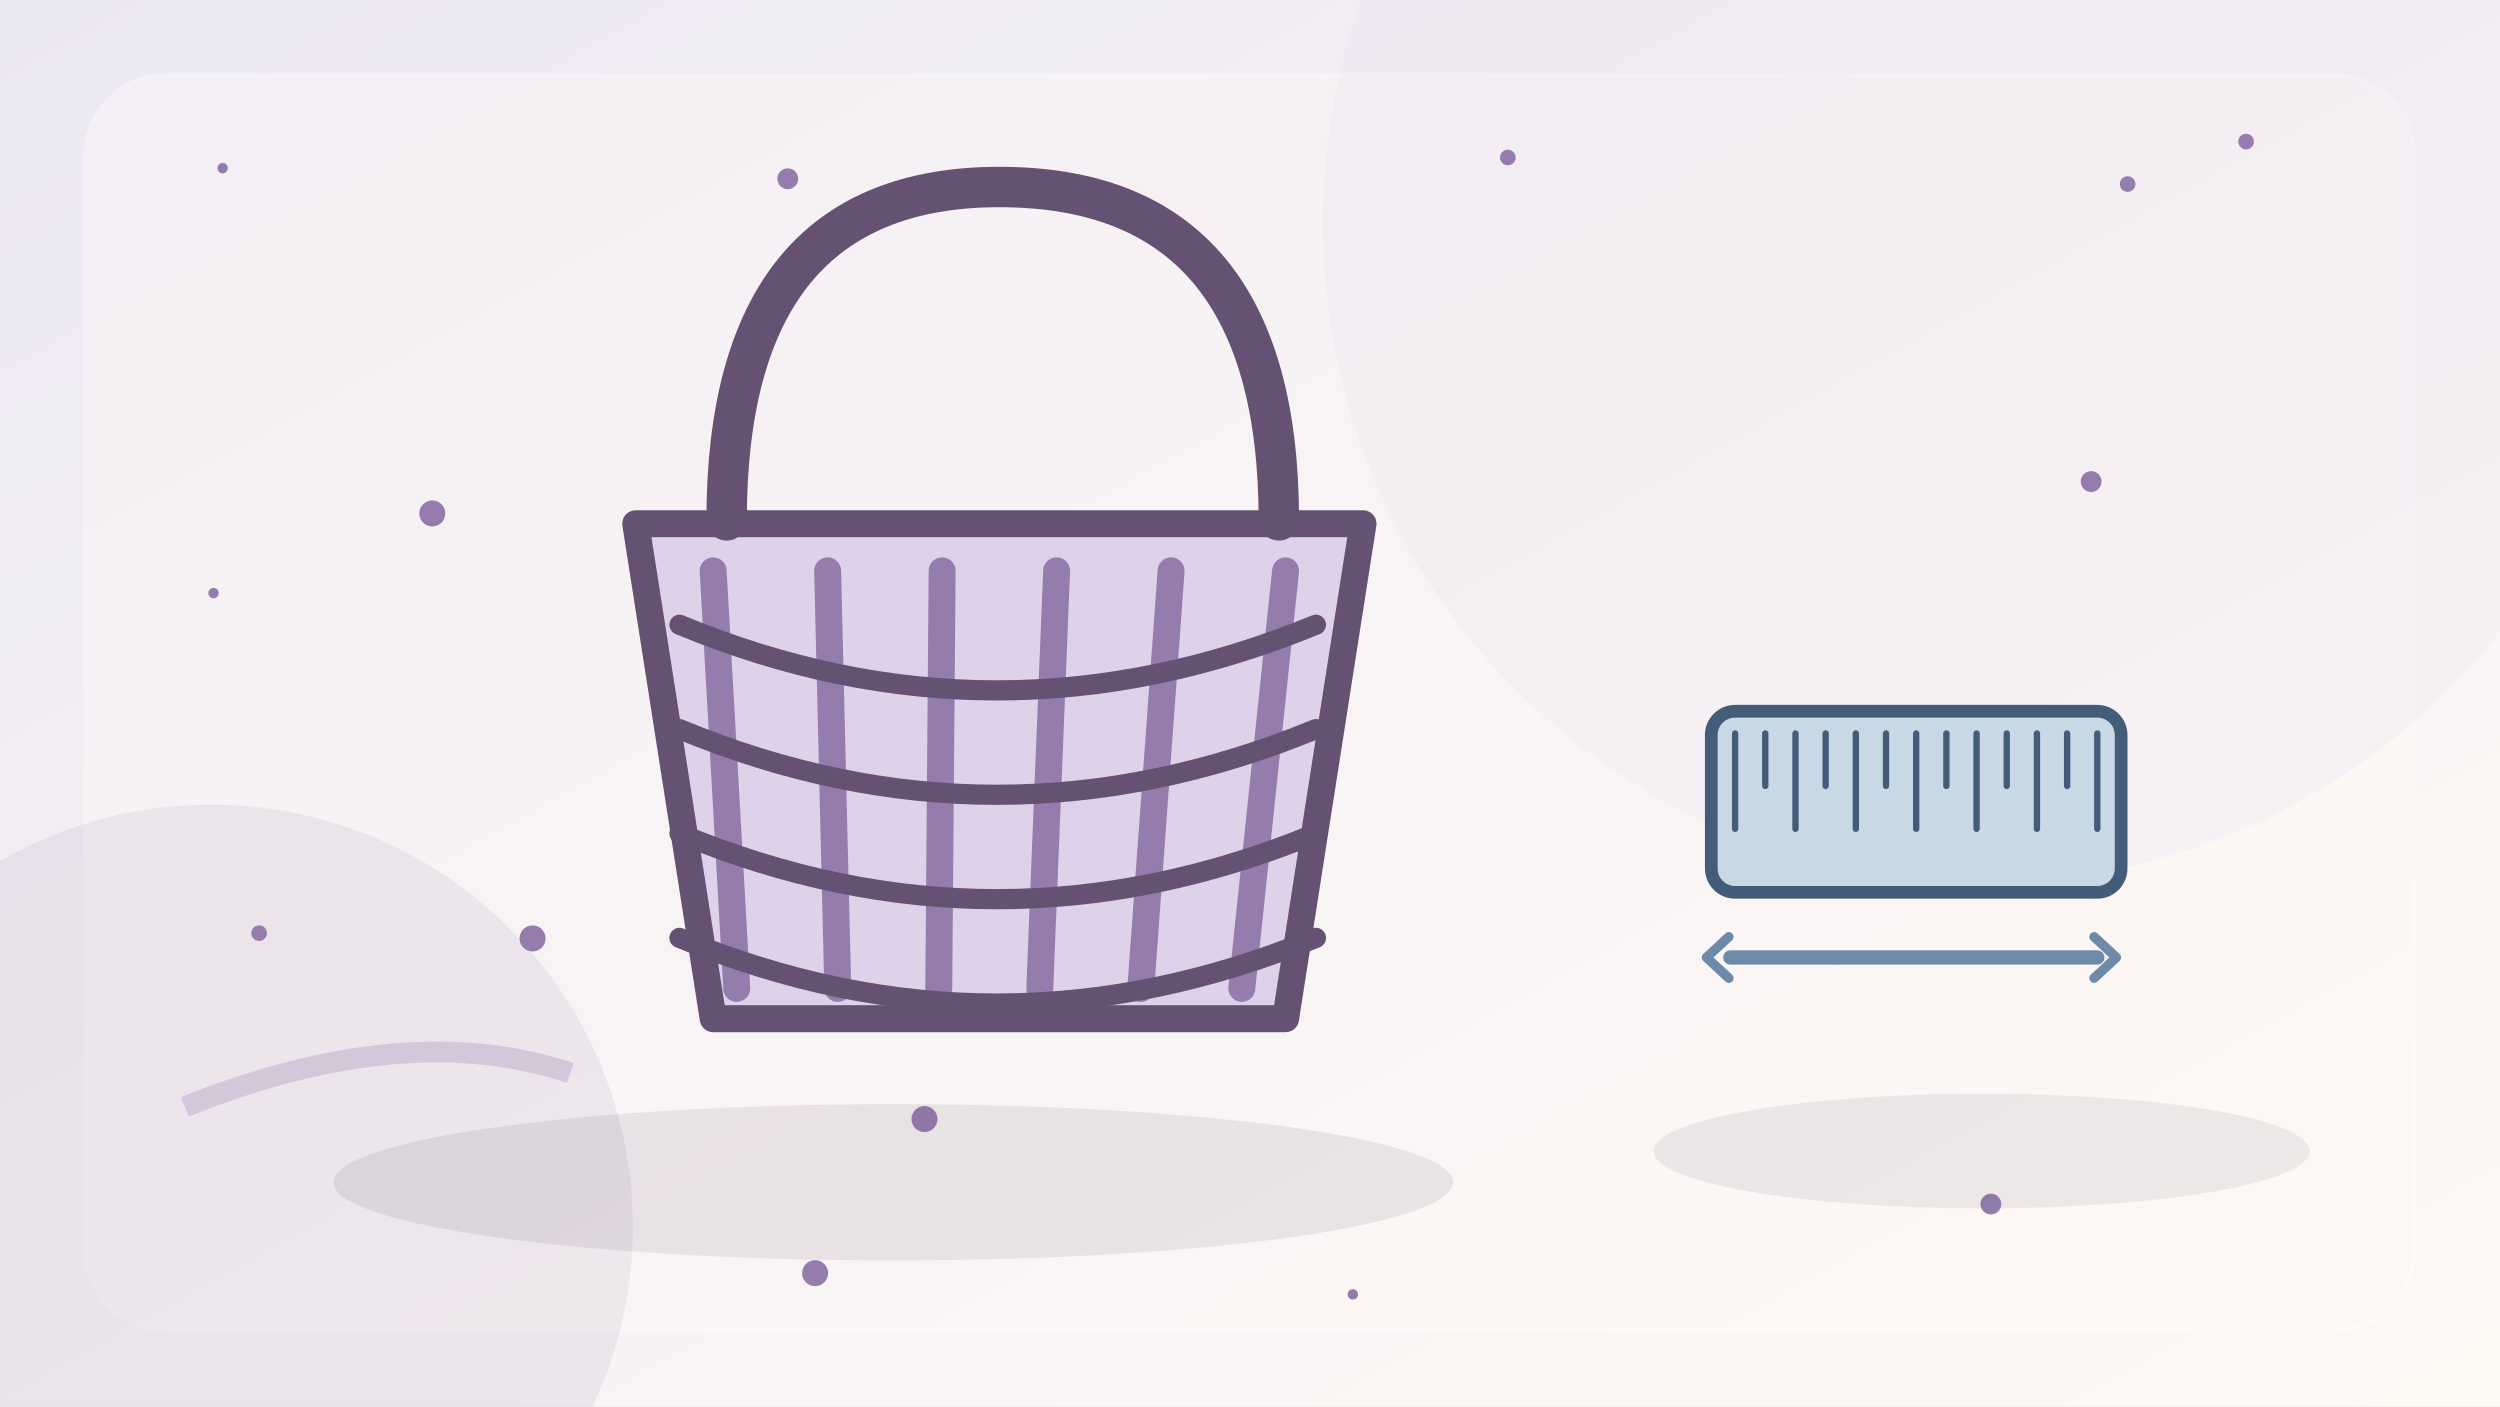
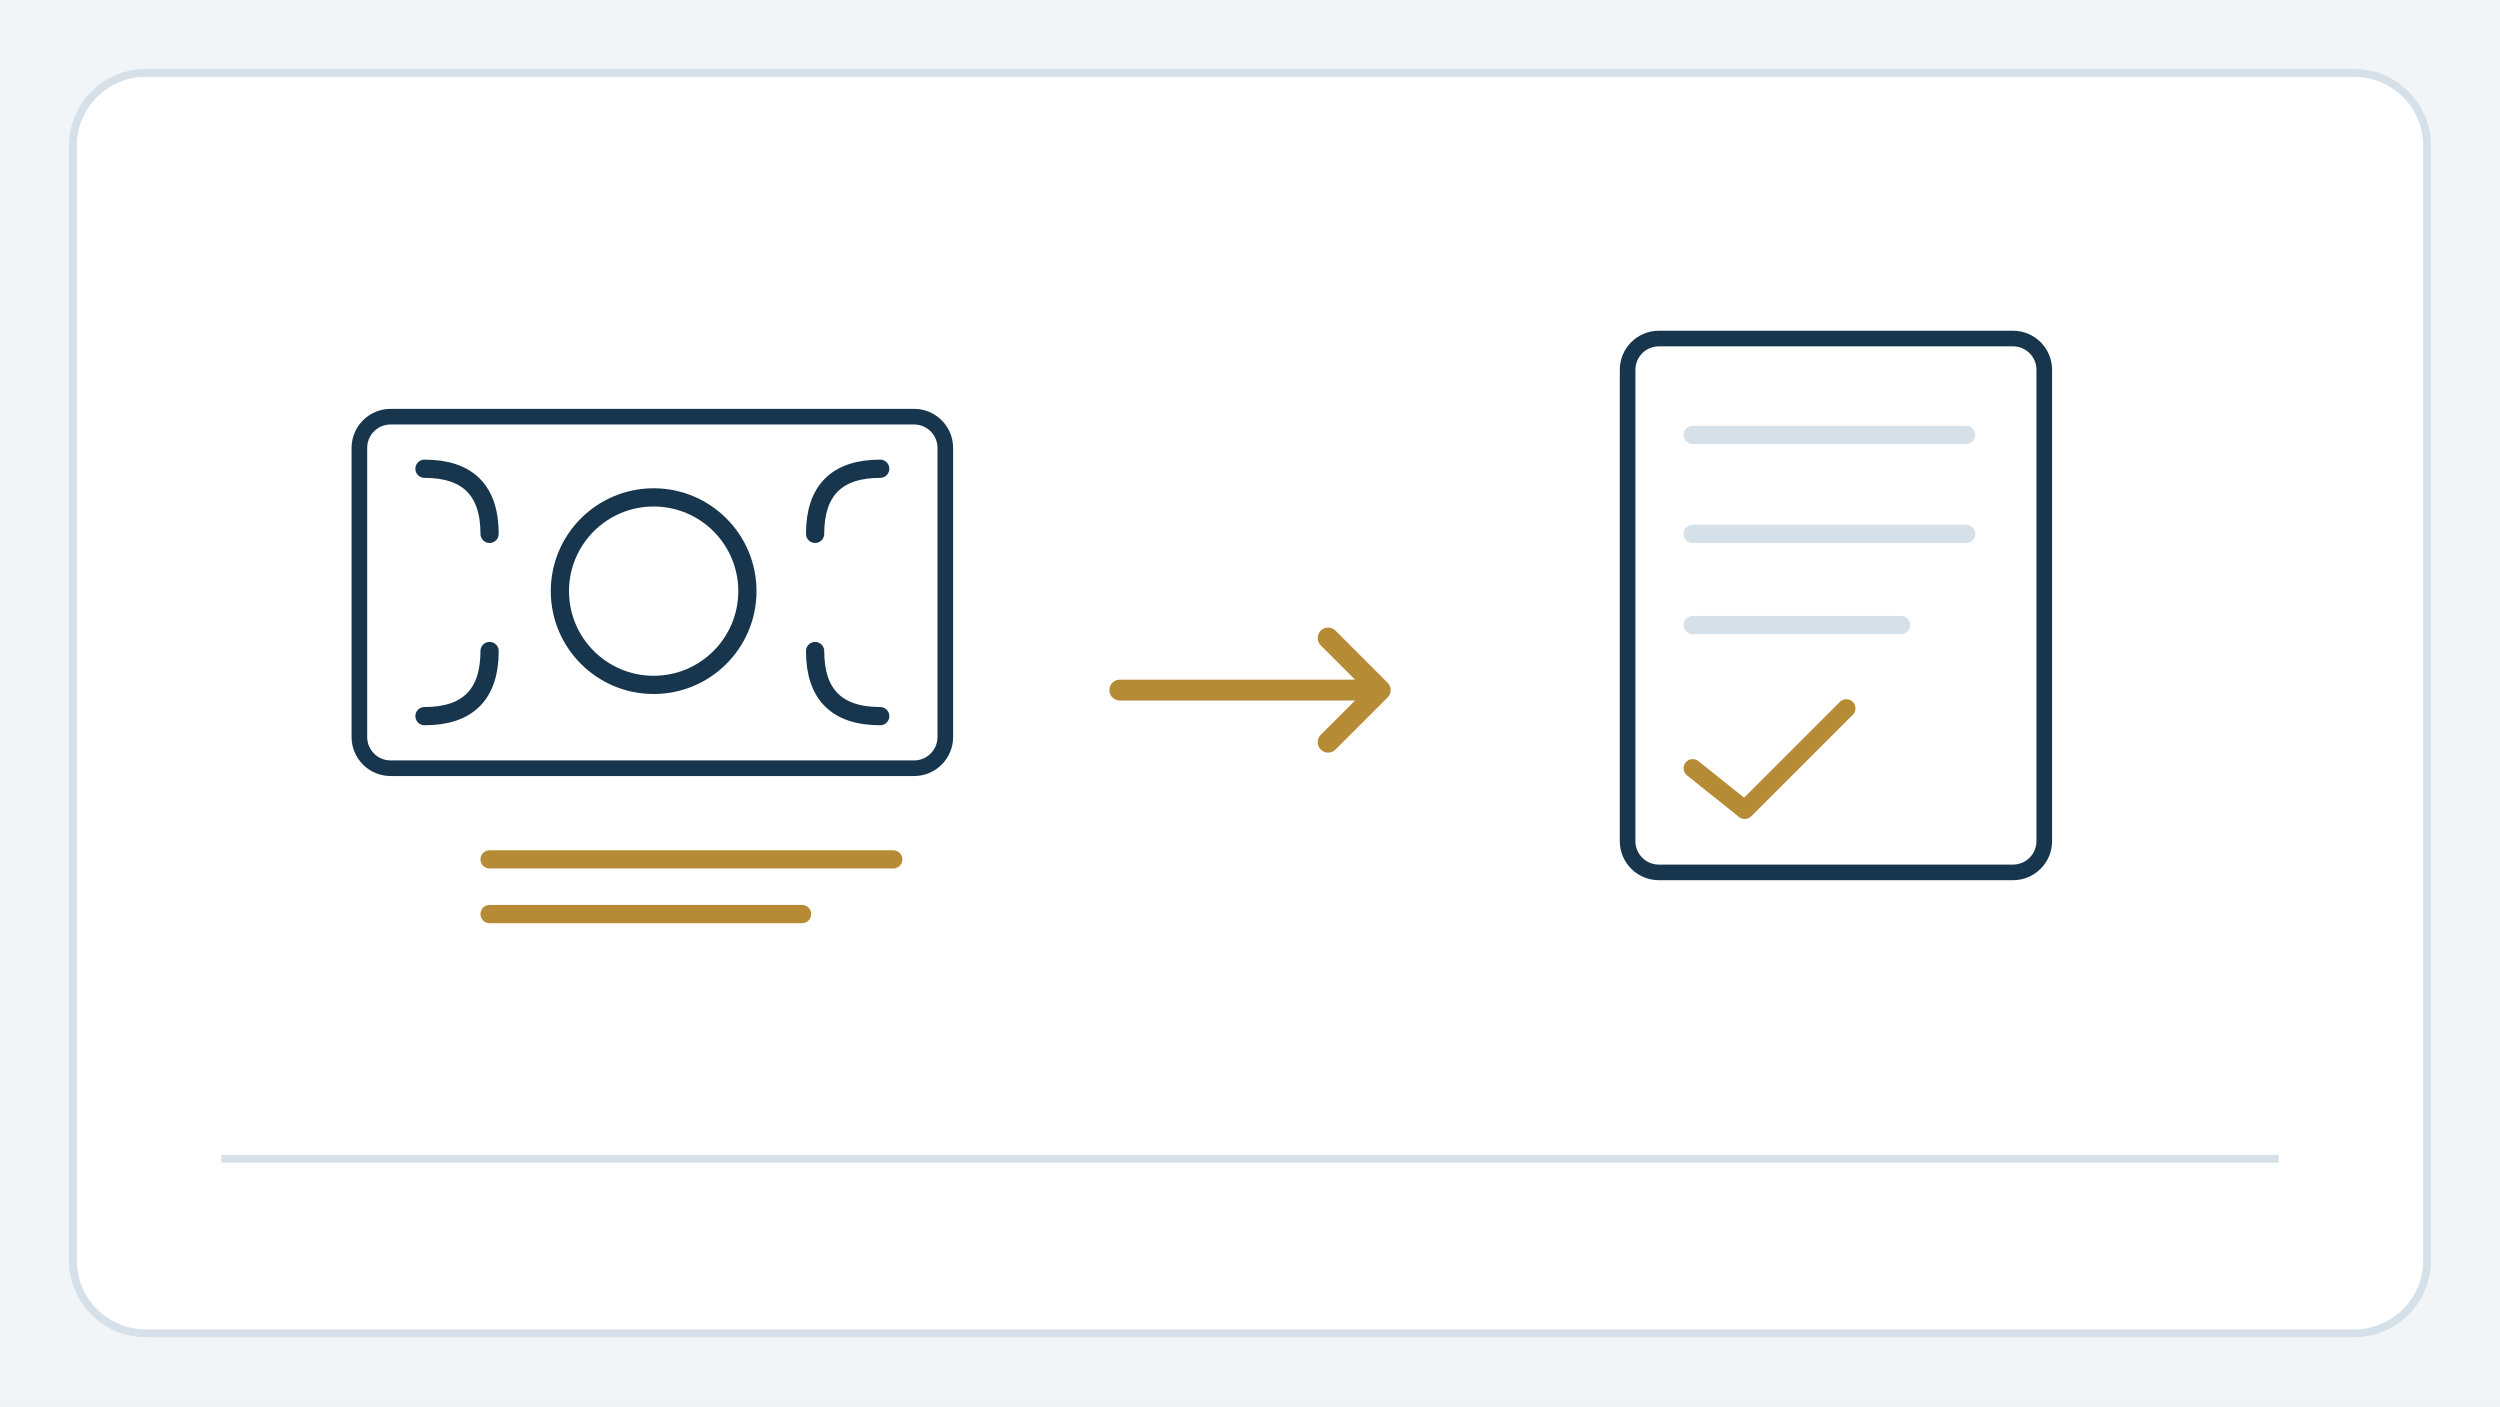
- <svg xmlns="http://www.w3.org/2000/svg" width="960" height="540" viewBox="0 0 960 540" role="img" aria-label="Autorska ilustracja: Budżet wspólnoty pod obciążeniem">
-   <defs>
-     <linearGradient id="background" x1="0" y1="0" x2="1" y2="1">
-       <stop offset="0" stop-color="#ece8f3" />
-       <stop offset="1" stop-color="#fff9f4" />
-     </linearGradient>
-   </defs>
-   <rect width="960" height="540" fill="url(#background)" />
-   <rect x="33" y="29" width="894" height="482" rx="31" fill="#fffaf7" opacity=".35" stroke="#fff" stroke-width="2" />
-   <circle cx="761" cy="86" r="253" fill="#ddd2e9" opacity=".16" />
-   <circle cx="81" cy="471" r="162" fill="#947dac" opacity=".12" />
-   <circle cx="82" cy="227.76" r="2" fill="#947dac" stroke="none" stroke-width="4" />
-   <circle cx="764.5" cy="462.36" r="4" fill="#947dac" stroke="none" stroke-width="4" />
-   <circle cx="302.5" cy="68.64" r="4" fill="#947dac" stroke="none" stroke-width="4" />
-   <circle cx="803" cy="184.92" r="4" fill="#947dac" stroke="none" stroke-width="4" />
-   <circle cx="313" cy="488.88" r="5" fill="#947dac" stroke="none" stroke-width="4" />
-   <circle cx="519.5" cy="497.04" r="2" fill="#947dac" stroke="none" stroke-width="4" />
-   <circle cx="862.5" cy="54.36" r="3" fill="#947dac" stroke="none" stroke-width="4" />
-   <circle cx="771.5" cy="284.88" r="2" fill="#947dac" stroke="none" stroke-width="4" />
-   <circle cx="817" cy="70.68" r="3" fill="#947dac" stroke="none" stroke-width="4" />
-   <circle cx="85.5" cy="64.56" r="2" fill="#947dac" stroke="none" stroke-width="4" />
-   <circle cx="99.5" cy="358.32" r="3" fill="#947dac" stroke="none" stroke-width="4" />
-   <circle cx="204.5" cy="360.36" r="5" fill="#947dac" stroke="none" stroke-width="4" />
-   <circle cx="579" cy="60.48" r="3" fill="#947dac" stroke="none" stroke-width="4" />
-   <circle cx="355" cy="429.72" r="5" fill="#947dac" stroke="none" stroke-width="4" />
-   <circle cx="166" cy="197.16" r="5" fill="#947dac" stroke="none" stroke-width="4" />
-   <ellipse cx="343" cy="454" rx="215" ry="30" fill="#655172" opacity=".12" />
-   <ellipse cx="761" cy="442" rx="126" ry="22" fill="#655172" opacity=".10" />
-   <g transform="translate(173 55) scale(1.293)">
-     <path d="M55 113h216l-23 147H78Z" fill="#ddd2e9" stroke="#655172" stroke-width="8" stroke-linejoin="round" stroke-linecap="round" />
-     <path d="M82 112q0-99 81-99q83 0 83 99" fill="none" stroke="#655172" stroke-width="12" stroke-linejoin="round" stroke-linecap="round" />
-     <path d="M78 127L85 251" stroke="#947dac" stroke-width="8" stroke-linecap="round" fill="none" />
-     <path d="M112 127L115 251" stroke="#947dac" stroke-width="8" stroke-linecap="round" fill="none" />
-     <path d="M146 127L145 251" stroke="#947dac" stroke-width="8" stroke-linecap="round" fill="none" />
-     <path d="M180 127L175 251" stroke="#947dac" stroke-width="8" stroke-linecap="round" fill="none" />
-     <path d="M214 127L205 251" stroke="#947dac" stroke-width="8" stroke-linecap="round" fill="none" />
-     <path d="M248 127L235 251" stroke="#947dac" stroke-width="8" stroke-linecap="round" fill="none" />
-     <path d="M68 143q94 39 189 0" fill="none" stroke="#655172" stroke-width="6" stroke-linejoin="round" stroke-linecap="round" />
-     <path d="M68 174q94 39 189 0" fill="none" stroke="#655172" stroke-width="6" stroke-linejoin="round" stroke-linecap="round" />
-     <path d="M68 205q94 39 189 0" fill="none" stroke="#655172" stroke-width="6" stroke-linejoin="round" stroke-linecap="round" />
-     <path d="M68 236q94 39 189 0" fill="none" stroke="#655172" stroke-width="6" stroke-linejoin="round" stroke-linecap="round" />
+ <svg xmlns="http://www.w3.org/2000/svg" width="960" height="540" viewBox="0 0 960 540" role="img" aria-label="Budżet wspólnoty pod obciążeniem — koszty i dokument">
+   <rect width="960" height="540" fill="#f1f5f8" />
+   <rect x="28" y="28" width="904" height="484" rx="28" fill="#fff" stroke="#d6e0e8" stroke-width="3" />
+   <g transform="translate(93 85)">
+     <rect x="45" y="75" width="225" height="135" rx="12" fill="#fff" stroke="#17364d" stroke-width="6" />
+     <path d="M70 95Q95 95 95 120 M245 95Q220 95 220 120 M70 190Q95 190 95 165 M245 190Q220 190 220 165" fill="none" stroke="#17364d" stroke-width="7" stroke-linecap="round" stroke-linejoin="round" />
+     <circle cx="158" cy="142" r="36" fill="none" stroke="#17364d" stroke-width="7" />
+     <path d="M95 245H250 M95 266H215" fill="none" stroke="#b68b36" stroke-width="7" stroke-linecap="round" stroke-linejoin="round" />
  </g>
-   <g transform="translate(637 217) scale(0.610)">
-     <rect x="33" y="92" width="258" height="114" rx="15" fill="#c8d8e5" stroke="#435d78" stroke-width="8" />
-     <path d="M48 106L48 166" stroke="#435d78" stroke-width="4" stroke-linecap="round" fill="none" />
-     <path d="M67 106L67 139" stroke="#435d78" stroke-width="4" stroke-linecap="round" fill="none" />
-     <path d="M86 106L86 166" stroke="#435d78" stroke-width="4" stroke-linecap="round" fill="none" />
-     <path d="M105 106L105 139" stroke="#435d78" stroke-width="4" stroke-linecap="round" fill="none" />
-     <path d="M124 106L124 166" stroke="#435d78" stroke-width="4" stroke-linecap="round" fill="none" />
-     <path d="M143 106L143 139" stroke="#435d78" stroke-width="4" stroke-linecap="round" fill="none" />
-     <path d="M162 106L162 166" stroke="#435d78" stroke-width="4" stroke-linecap="round" fill="none" />
-     <path d="M181 106L181 139" stroke="#435d78" stroke-width="4" stroke-linecap="round" fill="none" />
-     <path d="M200 106L200 166" stroke="#435d78" stroke-width="4" stroke-linecap="round" fill="none" />
-     <path d="M219 106L219 139" stroke="#435d78" stroke-width="4" stroke-linecap="round" fill="none" />
-     <path d="M238 106L238 166" stroke="#435d78" stroke-width="4" stroke-linecap="round" fill="none" />
-     <path d="M257 106L257 139" stroke="#435d78" stroke-width="4" stroke-linecap="round" fill="none" />
-     <path d="M276 106L276 166" stroke="#435d78" stroke-width="4" stroke-linecap="round" fill="none" />
-     <path d="M45 247L276 247" stroke="#6d8aa9" stroke-width="9" stroke-linecap="round" fill="none" />
-     <path d="M44 234l-14 13 14 13m230-26 14 13-14 13" fill="none" stroke="#6d8aa9" stroke-width="6" stroke-linejoin="round" stroke-linecap="round" />
+   <g transform="translate(545 85)">
+     <rect x="80" y="45" width="160" height="205" rx="12" fill="#fff" stroke="#17364d" stroke-width="6" />
+     <path d="M105 82H210 M105 120H210 M105 155H185" fill="none" stroke="#d6e0e8" stroke-width="7" stroke-linecap="round" stroke-linejoin="round" />
+     <path d="M105 210L125 226L164 187" fill="none" stroke="#b68b36" stroke-width="7" stroke-linecap="round" stroke-linejoin="round" />
  </g>
-   <path d="M71 425q85-34 148-13" fill="none" stroke="#947dac" opacity=".29" stroke-width="8" />
+   <path d="M430 265H530 M510 245L530 265L510 285" fill="none" stroke="#b68b36" stroke-width="8" stroke-linecap="round" stroke-linejoin="round" />
+   <path d="M85 445H875" fill="none" stroke="#d6e0e8" stroke-width="3" />
</svg>
